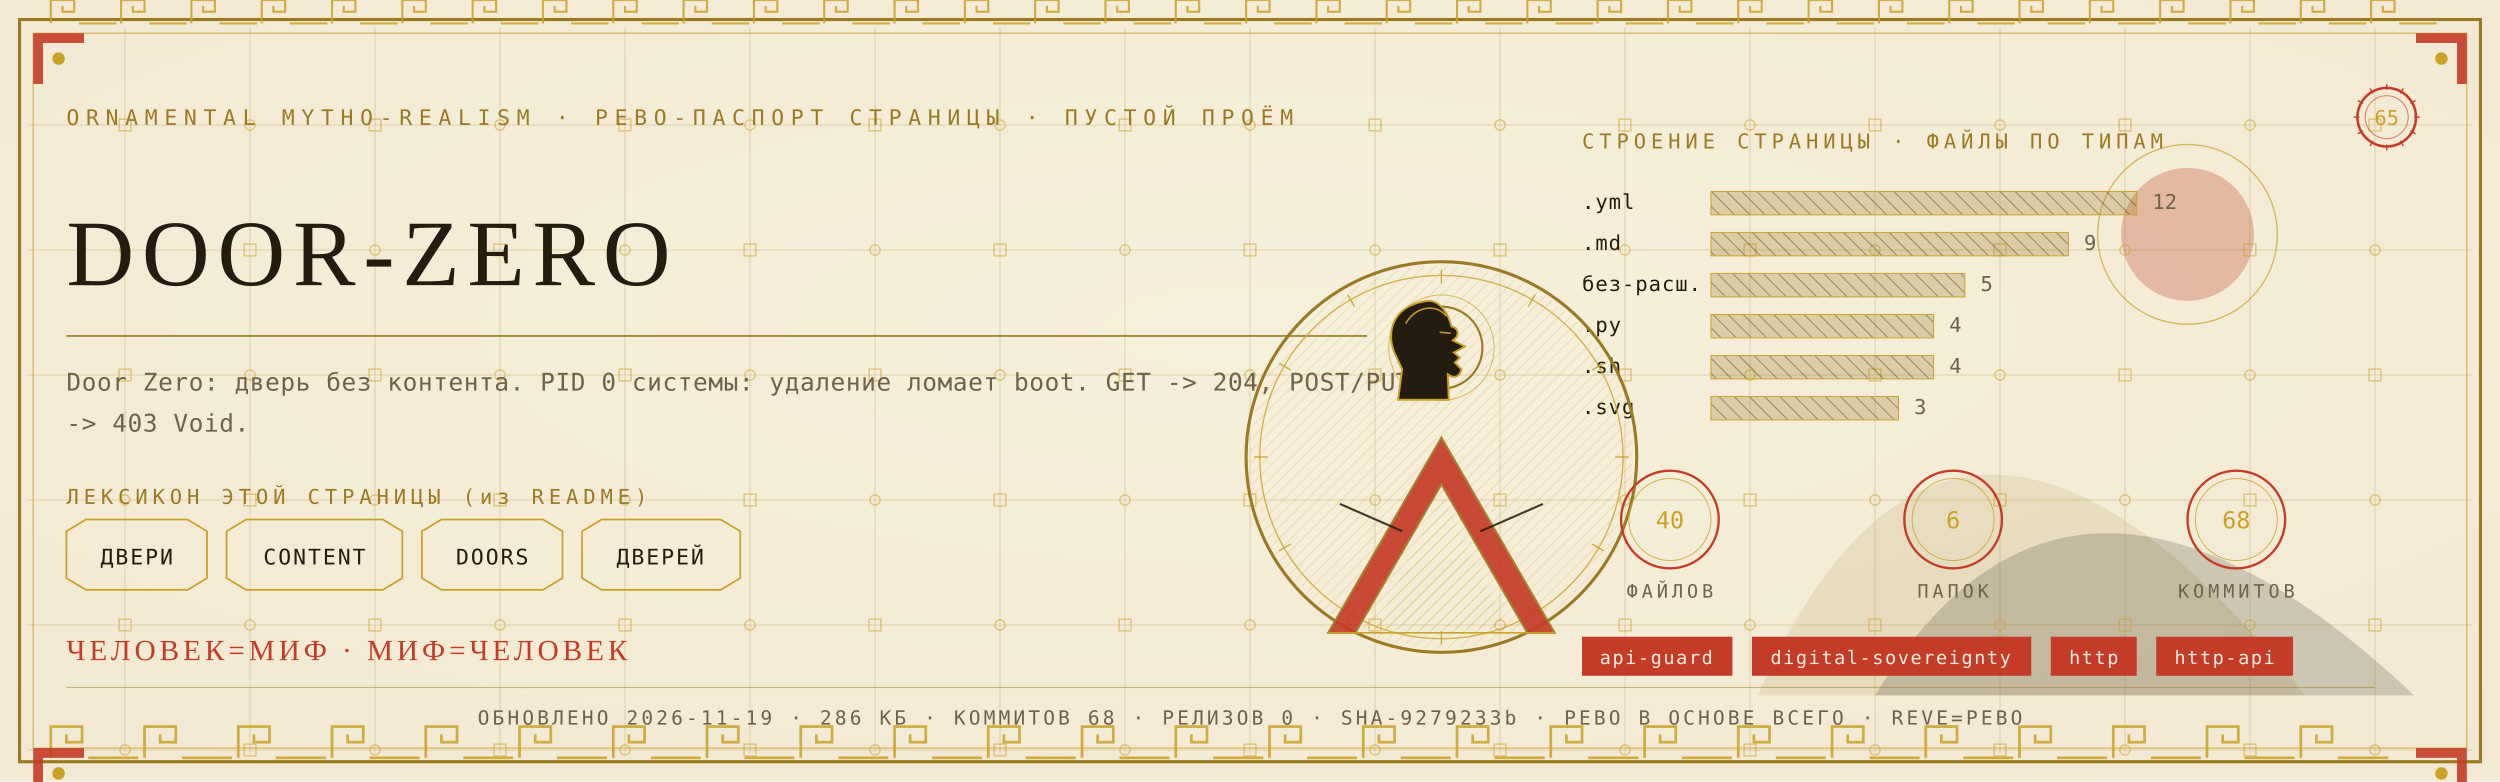
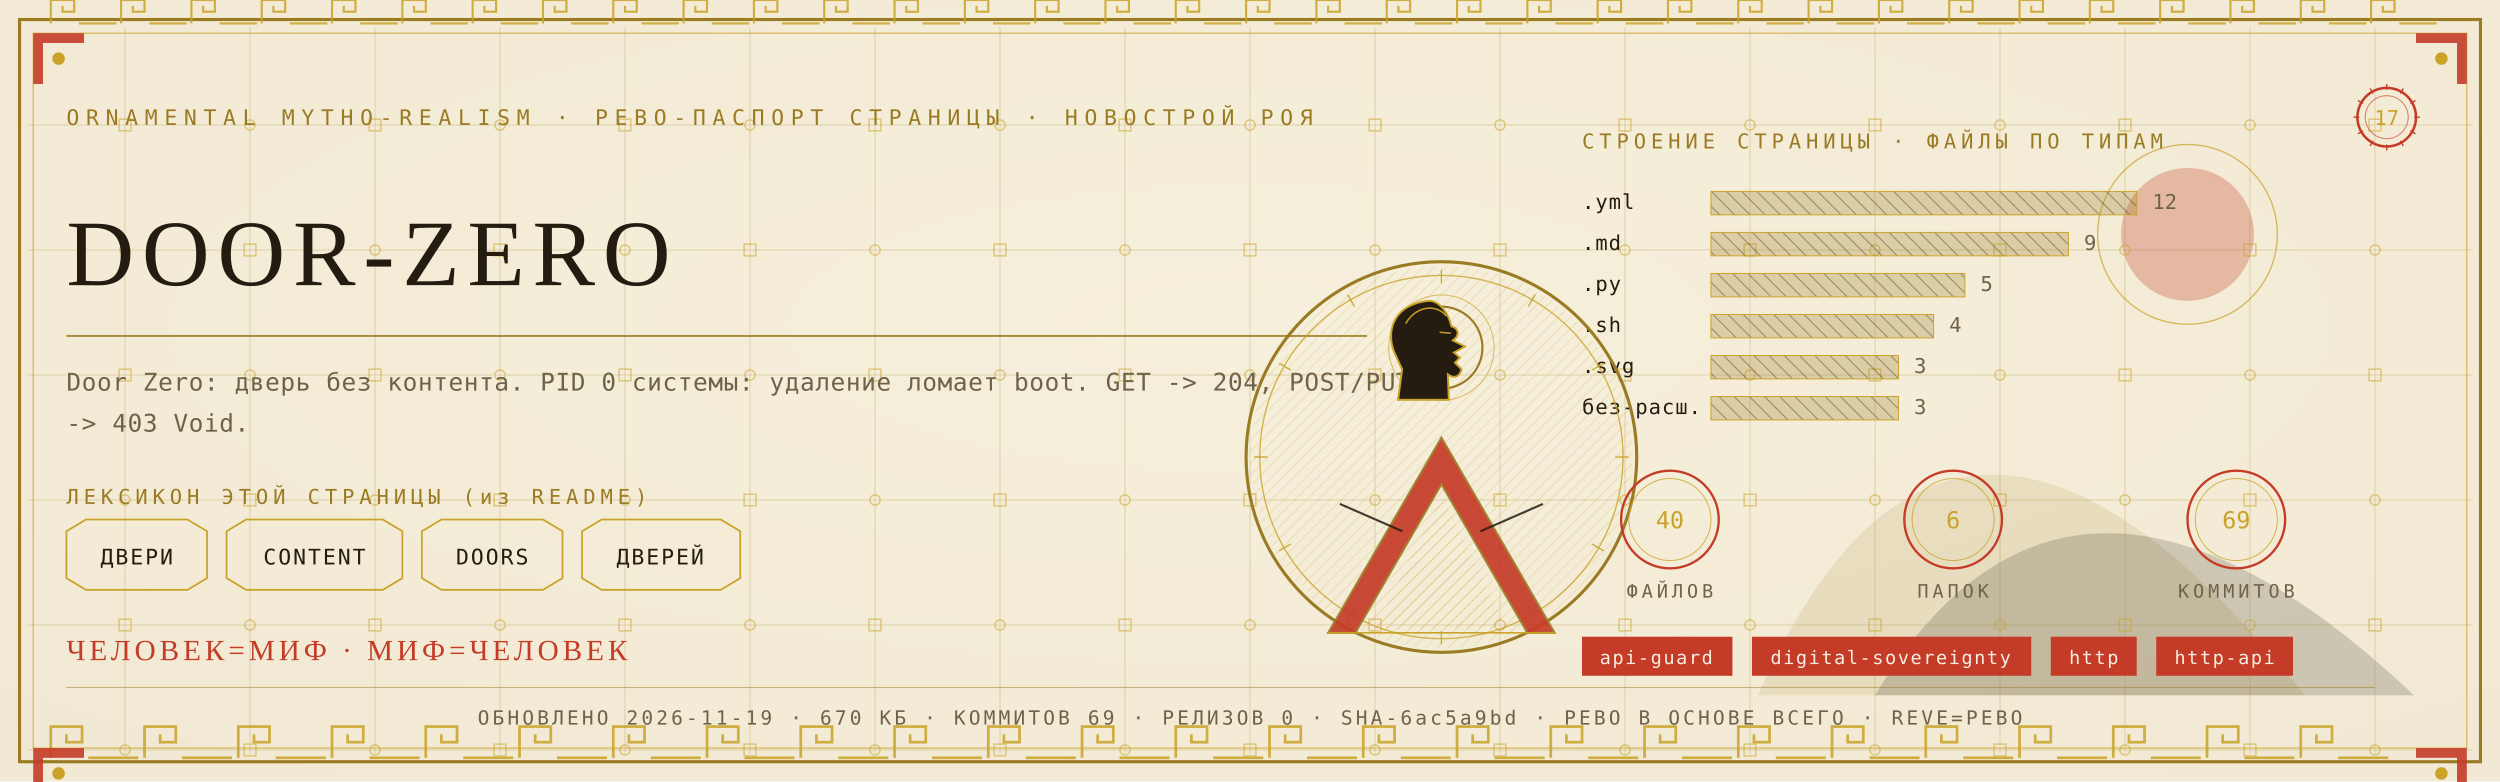
<svg xmlns="http://www.w3.org/2000/svg" viewBox="0 0 1280 400" width="1280" height="400">
  <defs>
-     <radialGradient id="rp65" cx="0.5" cy="0.42" r="1.1">
+     <radialGradient id="rp17" cx="0.5" cy="0.42" r="1.1">
      <stop offset="0" stop-color="#F6EFDC" />
      <stop offset="1" stop-color="#EFE6CF" />
    </radialGradient>
    <pattern id="hatchm" width="4.2" height="4.2" patternUnits="userSpaceOnUse" patternTransform="rotate(45)">
      <rect width="4.2" height="4.2" fill="none" />
      <line x1="0" y1="0" x2="0" y2="4.2" stroke="#C9A227" stroke-width="0.5" />
    </pattern>
    <pattern id="hatchv" width="5.5" height="5.5" patternUnits="userSpaceOnUse" patternTransform="rotate(-45)">
      <rect width="5.5" height="5.5" fill="none" />
      <line x1="0" y1="0" x2="0" y2="5.5" stroke="#241C10" stroke-width="0.5" />
    </pattern>
  </defs>
  <rect width="1280" height="400" fill="#EFE6CF" />
-   <rect width="1280" height="400" fill="url(#rp65)" opacity="0.94" />
+   <rect width="1280" height="400" fill="url(#rp17)" opacity="0.94" />
  <path d="M 900 356 Q 1000 130 1180 356 Z" fill="#9A7B23" opacity="0.14" />
  <path d="M 960 356 Q 1060 190 1236 356 Z" fill="#241C10" opacity="0.18" />
  <circle cx="1120" cy="120" r="34" fill="#C43B27" opacity="0.30" />
  <circle cx="1120" cy="120" r="46" fill="none" stroke="#C9A227" stroke-width="0.7" opacity="0.7" />
  <g stroke="#9A7B23" stroke-width="0.45" opacity="0.30">
    <line x1="64" y1="14" x2="64" y2="386" />
    <line x1="128" y1="14" x2="128" y2="386" />
    <line x1="192" y1="14" x2="192" y2="386" />
    <line x1="256" y1="14" x2="256" y2="386" />
    <line x1="320" y1="14" x2="320" y2="386" />
    <line x1="384" y1="14" x2="384" y2="386" />
    <line x1="448" y1="14" x2="448" y2="386" />
    <line x1="512" y1="14" x2="512" y2="386" />
    <line x1="576" y1="14" x2="576" y2="386" />
    <line x1="640" y1="14" x2="640" y2="386" />
    <line x1="704" y1="14" x2="704" y2="386" />
    <line x1="768" y1="14" x2="768" y2="386" />
    <line x1="832" y1="14" x2="832" y2="386" />
    <line x1="896" y1="14" x2="896" y2="386" />
    <line x1="960" y1="14" x2="960" y2="386" />
    <line x1="1024" y1="14" x2="1024" y2="386" />
    <line x1="1088" y1="14" x2="1088" y2="386" />
    <line x1="1152" y1="14" x2="1152" y2="386" />
    <line x1="1216" y1="14" x2="1216" y2="386" />
    <line x1="14" y1="64" x2="1266" y2="64" />
    <line x1="14" y1="128" x2="1266" y2="128" />
    <line x1="14" y1="192" x2="1266" y2="192" />
    <line x1="14" y1="256" x2="1266" y2="256" />
    <line x1="14" y1="320" x2="1266" y2="320" />
    <line x1="14" y1="384" x2="1266" y2="384" />
  </g>
  <g fill="none" stroke="#C9A227" stroke-width="0.8" opacity="0.5">
    <rect x="61" y="61" width="6" height="6" />
    <circle cx="64" cy="128" r="2.6" />
    <rect x="61" y="189" width="6" height="6" />
    <circle cx="64" cy="256" r="2.6" />
    <rect x="61" y="317" width="6" height="6" />
    <circle cx="64" cy="384" r="2.6" />
    <circle cx="128" cy="64" r="2.6" />
    <rect x="125" y="125" width="6" height="6" />
    <circle cx="128" cy="192" r="2.6" />
    <rect x="125" y="253" width="6" height="6" />
    <circle cx="128" cy="320" r="2.6" />
    <rect x="125" y="381" width="6" height="6" />
    <rect x="189" y="61" width="6" height="6" />
    <circle cx="192" cy="128" r="2.6" />
    <rect x="189" y="189" width="6" height="6" />
    <circle cx="192" cy="256" r="2.6" />
    <rect x="189" y="317" width="6" height="6" />
    <circle cx="192" cy="384" r="2.6" />
    <circle cx="256" cy="64" r="2.6" />
    <rect x="253" y="125" width="6" height="6" />
    <circle cx="256" cy="192" r="2.6" />
    <rect x="253" y="253" width="6" height="6" />
    <circle cx="256" cy="320" r="2.6" />
    <rect x="253" y="381" width="6" height="6" />
    <rect x="317" y="61" width="6" height="6" />
    <circle cx="320" cy="128" r="2.6" />
    <rect x="317" y="189" width="6" height="6" />
    <circle cx="320" cy="256" r="2.6" />
    <rect x="317" y="317" width="6" height="6" />
    <circle cx="320" cy="384" r="2.6" />
    <circle cx="384" cy="64" r="2.6" />
    <rect x="381" y="125" width="6" height="6" />
    <circle cx="384" cy="192" r="2.6" />
    <rect x="381" y="253" width="6" height="6" />
    <circle cx="384" cy="320" r="2.6" />
    <rect x="381" y="381" width="6" height="6" />
    <rect x="445" y="61" width="6" height="6" />
    <circle cx="448" cy="128" r="2.6" />
    <rect x="445" y="189" width="6" height="6" />
    <circle cx="448" cy="256" r="2.6" />
    <rect x="445" y="317" width="6" height="6" />
    <circle cx="448" cy="384" r="2.6" />
    <circle cx="512" cy="64" r="2.6" />
    <rect x="509" y="125" width="6" height="6" />
    <circle cx="512" cy="192" r="2.6" />
    <rect x="509" y="253" width="6" height="6" />
    <circle cx="512" cy="320" r="2.6" />
    <rect x="509" y="381" width="6" height="6" />
    <rect x="573" y="61" width="6" height="6" />
    <circle cx="576" cy="128" r="2.6" />
    <rect x="573" y="189" width="6" height="6" />
    <circle cx="576" cy="256" r="2.6" />
    <rect x="573" y="317" width="6" height="6" />
    <circle cx="576" cy="384" r="2.6" />
    <circle cx="640" cy="64" r="2.6" />
    <rect x="637" y="125" width="6" height="6" />
    <circle cx="640" cy="192" r="2.6" />
    <rect x="637" y="253" width="6" height="6" />
    <circle cx="640" cy="320" r="2.6" />
    <rect x="637" y="381" width="6" height="6" />
    <rect x="701" y="61" width="6" height="6" />
    <circle cx="704" cy="128" r="2.6" />
    <rect x="701" y="189" width="6" height="6" />
    <circle cx="704" cy="256" r="2.6" />
    <rect x="701" y="317" width="6" height="6" />
    <circle cx="704" cy="384" r="2.6" />
    <circle cx="768" cy="64" r="2.6" />
    <rect x="765" y="125" width="6" height="6" />
    <circle cx="768" cy="192" r="2.6" />
    <rect x="765" y="253" width="6" height="6" />
    <circle cx="768" cy="320" r="2.6" />
    <rect x="765" y="381" width="6" height="6" />
    <rect x="829" y="61" width="6" height="6" />
    <circle cx="832" cy="128" r="2.6" />
    <rect x="829" y="189" width="6" height="6" />
    <circle cx="832" cy="256" r="2.6" />
    <rect x="829" y="317" width="6" height="6" />
    <circle cx="832" cy="384" r="2.6" />
    <circle cx="896" cy="64" r="2.6" />
    <rect x="893" y="125" width="6" height="6" />
    <circle cx="896" cy="192" r="2.6" />
    <rect x="893" y="253" width="6" height="6" />
    <circle cx="896" cy="320" r="2.6" />
    <rect x="893" y="381" width="6" height="6" />
    <rect x="957" y="61" width="6" height="6" />
    <circle cx="960" cy="128" r="2.6" />
    <rect x="957" y="189" width="6" height="6" />
    <circle cx="960" cy="256" r="2.6" />
    <rect x="957" y="317" width="6" height="6" />
    <circle cx="960" cy="384" r="2.6" />
    <circle cx="1024" cy="64" r="2.6" />
    <rect x="1021" y="125" width="6" height="6" />
    <circle cx="1024" cy="192" r="2.6" />
    <rect x="1021" y="253" width="6" height="6" />
    <circle cx="1024" cy="320" r="2.6" />
    <rect x="1021" y="381" width="6" height="6" />
    <rect x="1085" y="61" width="6" height="6" />
    <circle cx="1088" cy="128" r="2.6" />
    <rect x="1085" y="189" width="6" height="6" />
    <circle cx="1088" cy="256" r="2.6" />
    <rect x="1085" y="317" width="6" height="6" />
    <circle cx="1088" cy="384" r="2.6" />
    <circle cx="1152" cy="64" r="2.6" />
    <rect x="1149" y="125" width="6" height="6" />
    <circle cx="1152" cy="192" r="2.6" />
    <rect x="1149" y="253" width="6" height="6" />
    <circle cx="1152" cy="320" r="2.6" />
    <rect x="1149" y="381" width="6" height="6" />
    <rect x="1213" y="61" width="6" height="6" />
    <circle cx="1216" cy="128" r="2.6" />
    <rect x="1213" y="189" width="6" height="6" />
    <circle cx="1216" cy="256" r="2.6" />
    <rect x="1213" y="317" width="6" height="6" />
    <circle cx="1216" cy="384" r="2.6" />
  </g>
  <rect x="10" y="10" width="1260" height="380" fill="none" stroke="#9A7B23" stroke-width="1.6" />
  <rect x="17" y="17" width="1246" height="366" fill="none" stroke="#C9A227" stroke-width="0.6" opacity="0.75" />
  <g fill="none" stroke="#C9A227" stroke-width="1.4" opacity="0.85">
    <path d="M 26 388 L 26 372 L 42 372 L 42 380.0 L 34.0 380.0 L 34.0 376.0" />
    <line x1="45.2" y1="388" x2="70.8" y2="388" />
    <path d="M 74 388 L 74 372 L 90 372 L 90 380.0 L 82.0 380.0 L 82.0 376.0" />
    <line x1="93.2" y1="388" x2="118.8" y2="388" />
    <path d="M 122 388 L 122 372 L 138 372 L 138 380.0 L 130.0 380.0 L 130.0 376.0" />
    <line x1="141.2" y1="388" x2="166.8" y2="388" />
    <path d="M 170 388 L 170 372 L 186 372 L 186 380.0 L 178.0 380.0 L 178.0 376.0" />
    <line x1="189.2" y1="388" x2="214.8" y2="388" />
    <path d="M 218 388 L 218 372 L 234 372 L 234 380.0 L 226.0 380.0 L 226.0 376.0" />
    <line x1="237.2" y1="388" x2="262.8" y2="388" />
    <path d="M 266 388 L 266 372 L 282 372 L 282 380.0 L 274.0 380.0 L 274.0 376.0" />
    <line x1="285.2" y1="388" x2="310.8" y2="388" />
    <path d="M 314 388 L 314 372 L 330 372 L 330 380.0 L 322.0 380.0 L 322.0 376.0" />
    <line x1="333.2" y1="388" x2="358.8" y2="388" />
    <path d="M 362 388 L 362 372 L 378 372 L 378 380.0 L 370.0 380.0 L 370.0 376.0" />
    <line x1="381.2" y1="388" x2="406.8" y2="388" />
    <path d="M 410 388 L 410 372 L 426 372 L 426 380.0 L 418.0 380.0 L 418.0 376.0" />
    <line x1="429.2" y1="388" x2="454.8" y2="388" />
    <path d="M 458 388 L 458 372 L 474 372 L 474 380.0 L 466.0 380.0 L 466.0 376.0" />
    <line x1="477.2" y1="388" x2="502.8" y2="388" />
    <path d="M 506 388 L 506 372 L 522 372 L 522 380.0 L 514.0 380.0 L 514.0 376.0" />
    <line x1="525.2" y1="388" x2="550.8" y2="388" />
    <path d="M 554 388 L 554 372 L 570 372 L 570 380.0 L 562.0 380.0 L 562.0 376.0" />
    <line x1="573.2" y1="388" x2="598.8" y2="388" />
    <path d="M 602 388 L 602 372 L 618 372 L 618 380.0 L 610.0 380.0 L 610.0 376.0" />
    <line x1="621.2" y1="388" x2="646.8" y2="388" />
    <path d="M 650 388 L 650 372 L 666 372 L 666 380.0 L 658.0 380.0 L 658.0 376.0" />
    <line x1="669.2" y1="388" x2="694.8" y2="388" />
    <path d="M 698 388 L 698 372 L 714 372 L 714 380.0 L 706.0 380.0 L 706.0 376.0" />
    <line x1="717.2" y1="388" x2="742.8" y2="388" />
    <path d="M 746 388 L 746 372 L 762 372 L 762 380.0 L 754.0 380.0 L 754.0 376.0" />
    <line x1="765.2" y1="388" x2="790.8" y2="388" />
    <path d="M 794 388 L 794 372 L 810 372 L 810 380.0 L 802.0 380.0 L 802.0 376.0" />
    <line x1="813.2" y1="388" x2="838.8" y2="388" />
    <path d="M 842 388 L 842 372 L 858 372 L 858 380.0 L 850.0 380.0 L 850.0 376.0" />
    <line x1="861.2" y1="388" x2="886.8" y2="388" />
    <path d="M 890 388 L 890 372 L 906 372 L 906 380.0 L 898.0 380.0 L 898.0 376.0" />
    <line x1="909.2" y1="388" x2="934.8" y2="388" />
    <path d="M 938 388 L 938 372 L 954 372 L 954 380.0 L 946.0 380.0 L 946.0 376.0" />
    <line x1="957.2" y1="388" x2="982.8" y2="388" />
    <path d="M 986 388 L 986 372 L 1002 372 L 1002 380.0 L 994.0 380.0 L 994.0 376.0" />
    <line x1="1005.2" y1="388" x2="1030.8" y2="388" />
    <path d="M 1034 388 L 1034 372 L 1050 372 L 1050 380.0 L 1042.0 380.0 L 1042.0 376.0" />
    <line x1="1053.2" y1="388" x2="1078.8" y2="388" />
    <path d="M 1082 388 L 1082 372 L 1098 372 L 1098 380.0 L 1090.0 380.0 L 1090.0 376.0" />
    <line x1="1101.2" y1="388" x2="1126.8" y2="388" />
    <path d="M 1130 388 L 1130 372 L 1146 372 L 1146 380.0 L 1138.0 380.0 L 1138.0 376.0" />
    <line x1="1149.2" y1="388" x2="1174.8" y2="388" />
    <path d="M 1178 388 L 1178 372 L 1194 372 L 1194 380.0 L 1186.0 380.0 L 1186.0 376.0" />
    <line x1="1197.2" y1="388" x2="1222.8" y2="388" />
  </g>
  <g fill="none" stroke="#C9A227" stroke-width="1.1" opacity="0.85">
    <path d="M 26 12 L 26 0 L 38 0 L 38 6.0 L 32.0 6.0 L 32.0 3.0" />
    <line x1="40.4" y1="12" x2="59.6" y2="12" />
    <path d="M 62 12 L 62 0 L 74 0 L 74 6.0 L 68.0 6.0 L 68.0 3.0" />
    <line x1="76.4" y1="12" x2="95.6" y2="12" />
    <path d="M 98 12 L 98 0 L 110 0 L 110 6.0 L 104.0 6.0 L 104.0 3.0" />
    <line x1="112.4" y1="12" x2="131.6" y2="12" />
    <path d="M 134 12 L 134 0 L 146 0 L 146 6.0 L 140.0 6.0 L 140.0 3.0" />
    <line x1="148.4" y1="12" x2="167.6" y2="12" />
    <path d="M 170 12 L 170 0 L 182 0 L 182 6.0 L 176.0 6.0 L 176.0 3.0" />
    <line x1="184.4" y1="12" x2="203.6" y2="12" />
    <path d="M 206 12 L 206 0 L 218 0 L 218 6.0 L 212.0 6.0 L 212.0 3.0" />
    <line x1="220.4" y1="12" x2="239.6" y2="12" />
    <path d="M 242 12 L 242 0 L 254 0 L 254 6.0 L 248.0 6.0 L 248.0 3.0" />
    <line x1="256.4" y1="12" x2="275.6" y2="12" />
    <path d="M 278 12 L 278 0 L 290 0 L 290 6.0 L 284.0 6.0 L 284.0 3.0" />
    <line x1="292.4" y1="12" x2="311.6" y2="12" />
    <path d="M 314 12 L 314 0 L 326 0 L 326 6.0 L 320.0 6.0 L 320.0 3.0" />
    <line x1="328.4" y1="12" x2="347.6" y2="12" />
    <path d="M 350 12 L 350 0 L 362 0 L 362 6.0 L 356.0 6.0 L 356.0 3.0" />
    <line x1="364.4" y1="12" x2="383.6" y2="12" />
    <path d="M 386 12 L 386 0 L 398 0 L 398 6.0 L 392.0 6.0 L 392.0 3.0" />
    <line x1="400.4" y1="12" x2="419.6" y2="12" />
    <path d="M 422 12 L 422 0 L 434 0 L 434 6.0 L 428.0 6.0 L 428.0 3.0" />
    <line x1="436.4" y1="12" x2="455.6" y2="12" />
    <path d="M 458 12 L 458 0 L 470 0 L 470 6.0 L 464.0 6.0 L 464.0 3.0" />
    <line x1="472.4" y1="12" x2="491.6" y2="12" />
    <path d="M 494 12 L 494 0 L 506 0 L 506 6.0 L 500.0 6.0 L 500.0 3.0" />
    <line x1="508.4" y1="12" x2="527.6" y2="12" />
    <path d="M 530 12 L 530 0 L 542 0 L 542 6.0 L 536.0 6.0 L 536.0 3.0" />
    <line x1="544.4" y1="12" x2="563.6" y2="12" />
    <path d="M 566 12 L 566 0 L 578 0 L 578 6.0 L 572.0 6.0 L 572.0 3.0" />
    <line x1="580.4" y1="12" x2="599.6" y2="12" />
    <path d="M 602 12 L 602 0 L 614 0 L 614 6.0 L 608.0 6.0 L 608.0 3.0" />
    <line x1="616.4" y1="12" x2="635.6" y2="12" />
    <path d="M 638 12 L 638 0 L 650 0 L 650 6.0 L 644.0 6.0 L 644.0 3.0" />
    <line x1="652.4" y1="12" x2="671.6" y2="12" />
    <path d="M 674 12 L 674 0 L 686 0 L 686 6.0 L 680.0 6.0 L 680.0 3.0" />
    <line x1="688.4" y1="12" x2="707.6" y2="12" />
    <path d="M 710 12 L 710 0 L 722 0 L 722 6.0 L 716.0 6.0 L 716.0 3.0" />
    <line x1="724.4" y1="12" x2="743.6" y2="12" />
    <path d="M 746 12 L 746 0 L 758 0 L 758 6.0 L 752.0 6.0 L 752.0 3.0" />
    <line x1="760.4" y1="12" x2="779.6" y2="12" />
    <path d="M 782 12 L 782 0 L 794 0 L 794 6.0 L 788.0 6.0 L 788.0 3.0" />
    <line x1="796.4" y1="12" x2="815.6" y2="12" />
    <path d="M 818 12 L 818 0 L 830 0 L 830 6.0 L 824.0 6.0 L 824.0 3.0" />
    <line x1="832.4" y1="12" x2="851.6" y2="12" />
    <path d="M 854 12 L 854 0 L 866 0 L 866 6.0 L 860.0 6.0 L 860.0 3.0" />
    <line x1="868.4" y1="12" x2="887.6" y2="12" />
    <path d="M 890 12 L 890 0 L 902 0 L 902 6.0 L 896.0 6.0 L 896.0 3.0" />
    <line x1="904.4" y1="12" x2="923.6" y2="12" />
    <path d="M 926 12 L 926 0 L 938 0 L 938 6.0 L 932.0 6.0 L 932.0 3.0" />
    <line x1="940.4" y1="12" x2="959.6" y2="12" />
    <path d="M 962 12 L 962 0 L 974 0 L 974 6.0 L 968.0 6.0 L 968.0 3.0" />
    <line x1="976.4" y1="12" x2="995.6" y2="12" />
    <path d="M 998 12 L 998 0 L 1010 0 L 1010 6.0 L 1004.0 6.0 L 1004.0 3.0" />
    <line x1="1012.4" y1="12" x2="1031.6" y2="12" />
    <path d="M 1034 12 L 1034 0 L 1046 0 L 1046 6.0 L 1040.0 6.0 L 1040.0 3.0" />
    <line x1="1048.4" y1="12" x2="1067.6" y2="12" />
    <path d="M 1070 12 L 1070 0 L 1082 0 L 1082 6.0 L 1076.0 6.0 L 1076.0 3.0" />
    <line x1="1084.4" y1="12" x2="1103.6" y2="12" />
    <path d="M 1106 12 L 1106 0 L 1118 0 L 1118 6.0 L 1112.0 6.0 L 1112.0 3.0" />
    <line x1="1120.4" y1="12" x2="1139.6" y2="12" />
    <path d="M 1142 12 L 1142 0 L 1154 0 L 1154 6.0 L 1148.0 6.0 L 1148.0 3.0" />
    <line x1="1156.4" y1="12" x2="1175.6" y2="12" />
    <path d="M 1178 12 L 1178 0 L 1190 0 L 1190 6.0 L 1184.0 6.0 L 1184.0 3.0" />
    <line x1="1192.4" y1="12" x2="1211.6" y2="12" />
    <path d="M 1214 12 L 1214 0 L 1226 0 L 1226 6.0 L 1220.0 6.0 L 1220.0 3.0" />
    <line x1="1228.4" y1="12" x2="1247.6" y2="12" />
  </g>
  <g transform="translate(17,17) scale(1,1)">
    <path d="M 0 0 L 26 0 L 26 5 L 5 5 L 5 26 L 0 26 Z" fill="#C43B27" opacity="0.9" />
    <circle cx="13" cy="13" r="3.2" fill="#C9A227" />
  </g>
  <g transform="translate(1263,17) scale(-1,1)">
    <path d="M 0 0 L 26 0 L 26 5 L 5 5 L 5 26 L 0 26 Z" fill="#C43B27" opacity="0.9" />
    <circle cx="13" cy="13" r="3.2" fill="#C9A227" />
  </g>
  <g transform="translate(17,383) scale(1,1)">
    <path d="M 0 0 L 26 0 L 26 5 L 5 5 L 5 26 L 0 26 Z" fill="#C43B27" opacity="0.9" />
    <circle cx="13" cy="13" r="3.2" fill="#C9A227" />
  </g>
  <g transform="translate(1263,383) scale(-1,1)">
    <path d="M 0 0 L 26 0 L 26 5 L 5 5 L 5 26 L 0 26 Z" fill="#C43B27" opacity="0.9" />
    <circle cx="13" cy="13" r="3.2" fill="#C9A227" />
  </g>
-   <text x="34" y="64" font-family="'Cascadia Mono', ui-monospace, Consolas, monospace" font-size="11" fill="#9A7B23" letter-spacing="3.4">ORNAMENTAL MYTHO-REALISM · РЕВО-ПАСПОРТ СТРАНИЦЫ · ПУСТОЙ ПРОЁМ</text>
+   <text x="34" y="64" font-family="'Cascadia Mono', ui-monospace, Consolas, monospace" font-size="11" fill="#9A7B23" letter-spacing="3.4">ORNAMENTAL MYTHO-REALISM · РЕВО-ПАСПОРТ СТРАНИЦЫ · НОВОСТРОЙ РОЯ</text>
  <g transform="translate(1222,60)">
    <circle r="15" fill="none" stroke="#C43B27" stroke-width="1.3" />
    <circle r="11" fill="none" stroke="#C43B27" stroke-width="0.55" opacity="0.6" />
-     <text y="4" text-anchor="middle" font-family="'Cascadia Mono', ui-monospace, Consolas, monospace" font-size="10.5" fill="#C9A227">65</text>
+     <text y="4" text-anchor="middle" font-family="'Cascadia Mono', ui-monospace, Consolas, monospace" font-size="10.5" fill="#C9A227">17</text>
    <g stroke="#C43B27" stroke-width="0.7">
      <line x1="0" y1="-17" x2="0" y2="-14" transform="rotate(0)" />
      <line x1="0" y1="-17" x2="0" y2="-14" transform="rotate(30)" />
      <line x1="0" y1="-17" x2="0" y2="-14" transform="rotate(60)" />
      <line x1="0" y1="-17" x2="0" y2="-14" transform="rotate(90)" />
      <line x1="0" y1="-17" x2="0" y2="-14" transform="rotate(120)" />
      <line x1="0" y1="-17" x2="0" y2="-14" transform="rotate(150)" />
      <line x1="0" y1="-17" x2="0" y2="-14" transform="rotate(180)" />
      <line x1="0" y1="-17" x2="0" y2="-14" transform="rotate(210)" />
      <line x1="0" y1="-17" x2="0" y2="-14" transform="rotate(240)" />
      <line x1="0" y1="-17" x2="0" y2="-14" transform="rotate(270)" />
      <line x1="0" y1="-17" x2="0" y2="-14" transform="rotate(300)" />
      <line x1="0" y1="-17" x2="0" y2="-14" transform="rotate(330)" />
    </g>
  </g>
  <text x="34" y="146" font-family="Georgia, 'Times New Roman', serif" font-size="48.0" fill="#241C10" letter-spacing="4">DOOR-ZERO</text>
  <line x1="34" y1="172" x2="700" y2="172" stroke="#9A7B23" stroke-width="1" opacity="0.85" />
  <text x="34" y="200" font-family="'Cascadia Mono', ui-monospace, Consolas, monospace" font-size="12.5" fill="#6E6249" letter-spacing="0.3">Door Zero: дверь без контента. PID 0 системы: удаление ломает boot. GET -&gt; 204, POST/PUT</text>
  <text x="34" y="221" font-family="'Cascadia Mono', ui-monospace, Consolas, monospace" font-size="12.5" fill="#6E6249" letter-spacing="0.3">-&gt; 403 Void.</text>
  <text x="34" y="258" font-family="'Cascadia Mono', ui-monospace, Consolas, monospace" font-size="10.5" fill="#9A7B23" letter-spacing="2.5">ЛЕКСИКОН ЭТОЙ СТРАНИЦЫ (из README)</text>
  <path d="M 34 272 L 44 266 L 96 266 L 106 272 L 106 296 L 96 302 L 44 302 L 34 296 Z" fill="none" stroke="#C9A227" stroke-width="0.9" />
  <text x="70" y="289" text-anchor="middle" font-family="'Cascadia Mono', ui-monospace, Consolas, monospace" font-size="11" fill="#241C10" letter-spacing="1">ДВЕРИ</text>
  <path d="M 116 272 L 126 266 L 196 266 L 206 272 L 206 296 L 196 302 L 126 302 L 116 296 Z" fill="none" stroke="#C9A227" stroke-width="0.9" />
  <text x="161" y="289" text-anchor="middle" font-family="'Cascadia Mono', ui-monospace, Consolas, monospace" font-size="11" fill="#241C10" letter-spacing="1">CONTENT</text>
  <path d="M 216 272 L 226 266 L 278 266 L 288 272 L 288 296 L 278 302 L 226 302 L 216 296 Z" fill="none" stroke="#C9A227" stroke-width="0.9" />
  <text x="252" y="289" text-anchor="middle" font-family="'Cascadia Mono', ui-monospace, Consolas, monospace" font-size="11" fill="#241C10" letter-spacing="1">DOORS</text>
  <path d="M 298 272 L 308 266 L 369 266 L 379 272 L 379 296 L 369 302 L 308 302 L 298 296 Z" fill="none" stroke="#C9A227" stroke-width="0.9" />
  <text x="338" y="289" text-anchor="middle" font-family="'Cascadia Mono', ui-monospace, Consolas, monospace" font-size="11" fill="#241C10" letter-spacing="1">ДВЕРЕЙ</text>
  <text x="810" y="76" font-family="'Cascadia Mono', ui-monospace, Consolas, monospace" font-size="10.5" fill="#9A7B23" letter-spacing="2.5">СТРОЕНИЕ СТРАНИЦЫ · ФАЙЛЫ ПО ТИПАМ</text>
  <text x="810" y="107" font-family="'Cascadia Mono', ui-monospace, Consolas, monospace" font-size="10.5" fill="#241C10" letter-spacing="0.5">.yml</text>
  <rect x="876" y="98" width="218" height="12" fill="url(#hatchv)" opacity="0.9" />
  <rect x="876" y="98" width="218" height="12" fill="#9A7B23" opacity="0.28" />
  <rect x="876" y="98" width="218" height="12" fill="none" stroke="#C9A227" stroke-width="0.5" />
  <text x="1102" y="107" font-family="'Cascadia Mono', ui-monospace, Consolas, monospace" font-size="10.5" fill="#6E6249">12</text>
  <text x="810" y="128" font-family="'Cascadia Mono', ui-monospace, Consolas, monospace" font-size="10.5" fill="#241C10" letter-spacing="0.5">.md</text>
  <rect x="876" y="119" width="183" height="12" fill="url(#hatchv)" opacity="0.9" />
  <rect x="876" y="119" width="183" height="12" fill="#9A7B23" opacity="0.28" />
  <rect x="876" y="119" width="183" height="12" fill="none" stroke="#C9A227" stroke-width="0.5" />
  <text x="1067" y="128" font-family="'Cascadia Mono', ui-monospace, Consolas, monospace" font-size="10.5" fill="#6E6249">9</text>
-   <text x="810" y="149" font-family="'Cascadia Mono', ui-monospace, Consolas, monospace" font-size="10.5" fill="#241C10" letter-spacing="0.5">без-расш.</text>
+   <text x="810" y="149" font-family="'Cascadia Mono', ui-monospace, Consolas, monospace" font-size="10.5" fill="#241C10" letter-spacing="0.5">.py</text>
  <rect x="876" y="140" width="130" height="12" fill="url(#hatchv)" opacity="0.9" />
  <rect x="876" y="140" width="130" height="12" fill="#9A7B23" opacity="0.28" />
  <rect x="876" y="140" width="130" height="12" fill="none" stroke="#C9A227" stroke-width="0.5" />
  <text x="1014" y="149" font-family="'Cascadia Mono', ui-monospace, Consolas, monospace" font-size="10.5" fill="#6E6249">5</text>
-   <text x="810" y="170" font-family="'Cascadia Mono', ui-monospace, Consolas, monospace" font-size="10.5" fill="#241C10" letter-spacing="0.5">.py</text>
+   <text x="810" y="170" font-family="'Cascadia Mono', ui-monospace, Consolas, monospace" font-size="10.5" fill="#241C10" letter-spacing="0.5">.sh</text>
  <rect x="876" y="161" width="114" height="12" fill="url(#hatchv)" opacity="0.9" />
  <rect x="876" y="161" width="114" height="12" fill="#9A7B23" opacity="0.28" />
  <rect x="876" y="161" width="114" height="12" fill="none" stroke="#C9A227" stroke-width="0.5" />
  <text x="998" y="170" font-family="'Cascadia Mono', ui-monospace, Consolas, monospace" font-size="10.5" fill="#6E6249">4</text>
-   <text x="810" y="191" font-family="'Cascadia Mono', ui-monospace, Consolas, monospace" font-size="10.5" fill="#241C10" letter-spacing="0.5">.sh</text>
-   <rect x="876" y="182" width="114" height="12" fill="url(#hatchv)" opacity="0.9" />
-   <rect x="876" y="182" width="114" height="12" fill="#9A7B23" opacity="0.28" />
-   <rect x="876" y="182" width="114" height="12" fill="none" stroke="#C9A227" stroke-width="0.5" />
-   <text x="998" y="191" font-family="'Cascadia Mono', ui-monospace, Consolas, monospace" font-size="10.5" fill="#6E6249">4</text>
-   <text x="810" y="212" font-family="'Cascadia Mono', ui-monospace, Consolas, monospace" font-size="10.5" fill="#241C10" letter-spacing="0.5">.svg</text>
+   <text x="810" y="191" font-family="'Cascadia Mono', ui-monospace, Consolas, monospace" font-size="10.5" fill="#241C10" letter-spacing="0.5">.svg</text>
+   <rect x="876" y="182" width="96" height="12" fill="url(#hatchv)" opacity="0.9" />
+   <rect x="876" y="182" width="96" height="12" fill="#9A7B23" opacity="0.28" />
+   <rect x="876" y="182" width="96" height="12" fill="none" stroke="#C9A227" stroke-width="0.5" />
+   <text x="980" y="191" font-family="'Cascadia Mono', ui-monospace, Consolas, monospace" font-size="10.5" fill="#6E6249">3</text>
+   <text x="810" y="212" font-family="'Cascadia Mono', ui-monospace, Consolas, monospace" font-size="10.5" fill="#241C10" letter-spacing="0.5">без-расш.</text>
  <rect x="876" y="203" width="96" height="12" fill="url(#hatchv)" opacity="0.9" />
  <rect x="876" y="203" width="96" height="12" fill="#9A7B23" opacity="0.28" />
  <rect x="876" y="203" width="96" height="12" fill="none" stroke="#C9A227" stroke-width="0.5" />
  <text x="980" y="212" font-family="'Cascadia Mono', ui-monospace, Consolas, monospace" font-size="10.5" fill="#6E6249">3</text>
  <g transform="translate(738,234)">
    <circle r="100" fill="none" stroke="#9A7B23" stroke-width="1.6" />
    <circle r="93" fill="none" stroke="#C9A227" stroke-width="0.7" opacity="0.8" />
    <circle r="98" fill="url(#hatchm)" opacity="0.4" />
    <g stroke="#C9A227" stroke-width="0.7" opacity="0.9">
      <line x1="0" y1="-96" x2="0" y2="-89" transform="rotate(0)" />
      <line x1="0" y1="-96" x2="0" y2="-89" transform="rotate(30)" />
      <line x1="0" y1="-96" x2="0" y2="-89" transform="rotate(60)" />
      <line x1="0" y1="-96" x2="0" y2="-89" transform="rotate(90)" />
      <line x1="0" y1="-96" x2="0" y2="-89" transform="rotate(120)" />
      <line x1="0" y1="-96" x2="0" y2="-89" transform="rotate(150)" />
      <line x1="0" y1="-96" x2="0" y2="-89" transform="rotate(180)" />
      <line x1="0" y1="-96" x2="0" y2="-89" transform="rotate(210)" />
      <line x1="0" y1="-96" x2="0" y2="-89" transform="rotate(240)" />
      <line x1="0" y1="-96" x2="0" y2="-89" transform="rotate(270)" />
      <line x1="0" y1="-96" x2="0" y2="-89" transform="rotate(300)" />
      <line x1="0" y1="-96" x2="0" y2="-89" transform="rotate(330)" />
    </g>
    <circle cy="-56" r="21" fill="none" stroke="#9A7B23" stroke-width="1.1" />
    <circle cy="-56" r="27" fill="none" stroke="#C9A227" stroke-width="0.5" opacity="0.7" />
    <path d="M -6.0 -80.0 C -23.5 -78.7 -28.7 -65.7 -24.3 -54.0 L -20.1 -44.9 L -22.2 -29.3 L 3.8 -29.3 L 3.3 -42.3 C 6.9 -39.7 9.5 -41.5 10.3 -44.9 L 6.9 -48.3 L 9.5 -50.9 L 6.4 -53.5 L 12.1 -56.6 L 5.9 -59.7 C 9.5 -62.3 9.0 -65.7 5.1 -67.0 C 3.8 -72.7 -0.1 -79.5 -6.0 -80.0 Z" fill="#241C10" stroke="#C9A227" stroke-width="1.0" />
    <g fill="none" stroke="#C9A227" stroke-width="0.8" opacity="0.95">
      <path d="M -18.3 -68.3 C -13.1 -77.4 -2.7 -78.7 2.5 -72.2" />
      <path d="M -0.9 -63.9 L 4.8 -63.4" />
    </g>
    <path d="M -58.0 90.0 L 0 -10.0 L 58.0 90.0 L 44.0 90.0 L 0 14.0 L -44.0 90.0 Z" fill="#C43B27" opacity="0.92" stroke="#9A7B23" stroke-width="1.0" />
    <path d="M -34.0 88.0 L 0 20.0 L 34.0 88.0" fill="url(#hatchm)" opacity="0.5" stroke="none" />
    <path d="M -58.0 90.0 L 58.0 90.0" fill="none" stroke="#C9A227" stroke-width="0.8" />
    <path d="M -52.0 24.0 L -20.0 38.0" fill="none" stroke="#241C10" stroke-width="1.1" opacity="0.85" />
    <path d="M 52.0 24.0 L 20.0 38.0" fill="none" stroke="#241C10" stroke-width="1.1" opacity="0.85" />
  </g>
  <g transform="translate(855,266)">
    <circle r="25" fill="none" stroke="#C43B27" stroke-width="1.2" />
    <circle r="21" fill="none" stroke="#C9A227" stroke-width="0.5" opacity="0.8" />
    <text y="4.5" text-anchor="middle" font-family="'Cascadia Mono', ui-monospace, Consolas, monospace" font-size="12" fill="#C9A227">40</text>
    <text y="40" text-anchor="middle" font-family="'Cascadia Mono', ui-monospace, Consolas, monospace" font-size="9.5" fill="#6E6249" letter-spacing="2">ФАЙЛОВ</text>
  </g>
  <g transform="translate(1000,266)">
    <circle r="25" fill="none" stroke="#C43B27" stroke-width="1.2" />
    <circle r="21" fill="none" stroke="#C9A227" stroke-width="0.5" opacity="0.8" />
    <text y="4.5" text-anchor="middle" font-family="'Cascadia Mono', ui-monospace, Consolas, monospace" font-size="12" fill="#C9A227">6</text>
    <text y="40" text-anchor="middle" font-family="'Cascadia Mono', ui-monospace, Consolas, monospace" font-size="9.5" fill="#6E6249" letter-spacing="2">ПАПОК</text>
  </g>
  <g transform="translate(1145,266)">
    <circle r="25" fill="none" stroke="#C43B27" stroke-width="1.2" />
    <circle r="21" fill="none" stroke="#C9A227" stroke-width="0.5" opacity="0.8" />
-     <text y="4.5" text-anchor="middle" font-family="'Cascadia Mono', ui-monospace, Consolas, monospace" font-size="12" fill="#C9A227">68</text>
+     <text y="4.5" text-anchor="middle" font-family="'Cascadia Mono', ui-monospace, Consolas, monospace" font-size="12" fill="#C9A227">69</text>
    <text y="40" text-anchor="middle" font-family="'Cascadia Mono', ui-monospace, Consolas, monospace" font-size="9.5" fill="#6E6249" letter-spacing="2">КОММИТОВ</text>
  </g>
  <rect x="810" y="326" rx="0" width="77" height="20" fill="#C43B27" />
  <text x="848" y="340" text-anchor="middle" font-family="'Cascadia Mono', ui-monospace, Consolas, monospace" font-size="9.5" fill="#F5EFE2" letter-spacing="0.8">api-guard</text>
  <rect x="897" y="326" rx="0" width="143" height="20" fill="#C43B27" />
  <text x="968" y="340" text-anchor="middle" font-family="'Cascadia Mono', ui-monospace, Consolas, monospace" font-size="9.5" fill="#F5EFE2" letter-spacing="0.8">digital-sovereignty</text>
  <rect x="1050" y="326" rx="0" width="44" height="20" fill="#C43B27" />
  <text x="1072" y="340" text-anchor="middle" font-family="'Cascadia Mono', ui-monospace, Consolas, monospace" font-size="9.5" fill="#F5EFE2" letter-spacing="0.8">http</text>
  <rect x="1104" y="326" rx="0" width="70" height="20" fill="#C43B27" />
  <text x="1139" y="340" text-anchor="middle" font-family="'Cascadia Mono', ui-monospace, Consolas, monospace" font-size="9.5" fill="#F5EFE2" letter-spacing="0.8">http-api</text>
  <text x="34" y="338" font-family="Georgia, 'Times New Roman', serif" font-size="15" fill="#C43B27" letter-spacing="2">ЧЕЛОВЕК=МИФ · МИФ=ЧЕЛОВЕК</text>
  <line x1="34" y1="352" x2="1216" y2="352" stroke="#9A7B23" stroke-width="0.6" opacity="0.5" />
-   <text x="640" y="371" text-anchor="middle" font-family="'Cascadia Mono', ui-monospace, Consolas, monospace" font-size="10" fill="#6E6249" letter-spacing="1.6">ОБНОВЛЕНО 2026-11-19 · 286 КБ · КОММИТОВ 68 · РЕЛИЗОВ 0 · SHA-9279233b · РЕВО В ОСНОВЕ ВСЕГО · REVE=РЕВО</text>
+   <text x="640" y="371" text-anchor="middle" font-family="'Cascadia Mono', ui-monospace, Consolas, monospace" font-size="10" fill="#6E6249" letter-spacing="1.6">ОБНОВЛЕНО 2026-11-19 · 670 КБ · КОММИТОВ 69 · РЕЛИЗОВ 0 · SHA-6ac5a9bd · РЕВО В ОСНОВЕ ВСЕГО · REVE=РЕВО</text>
</svg>
